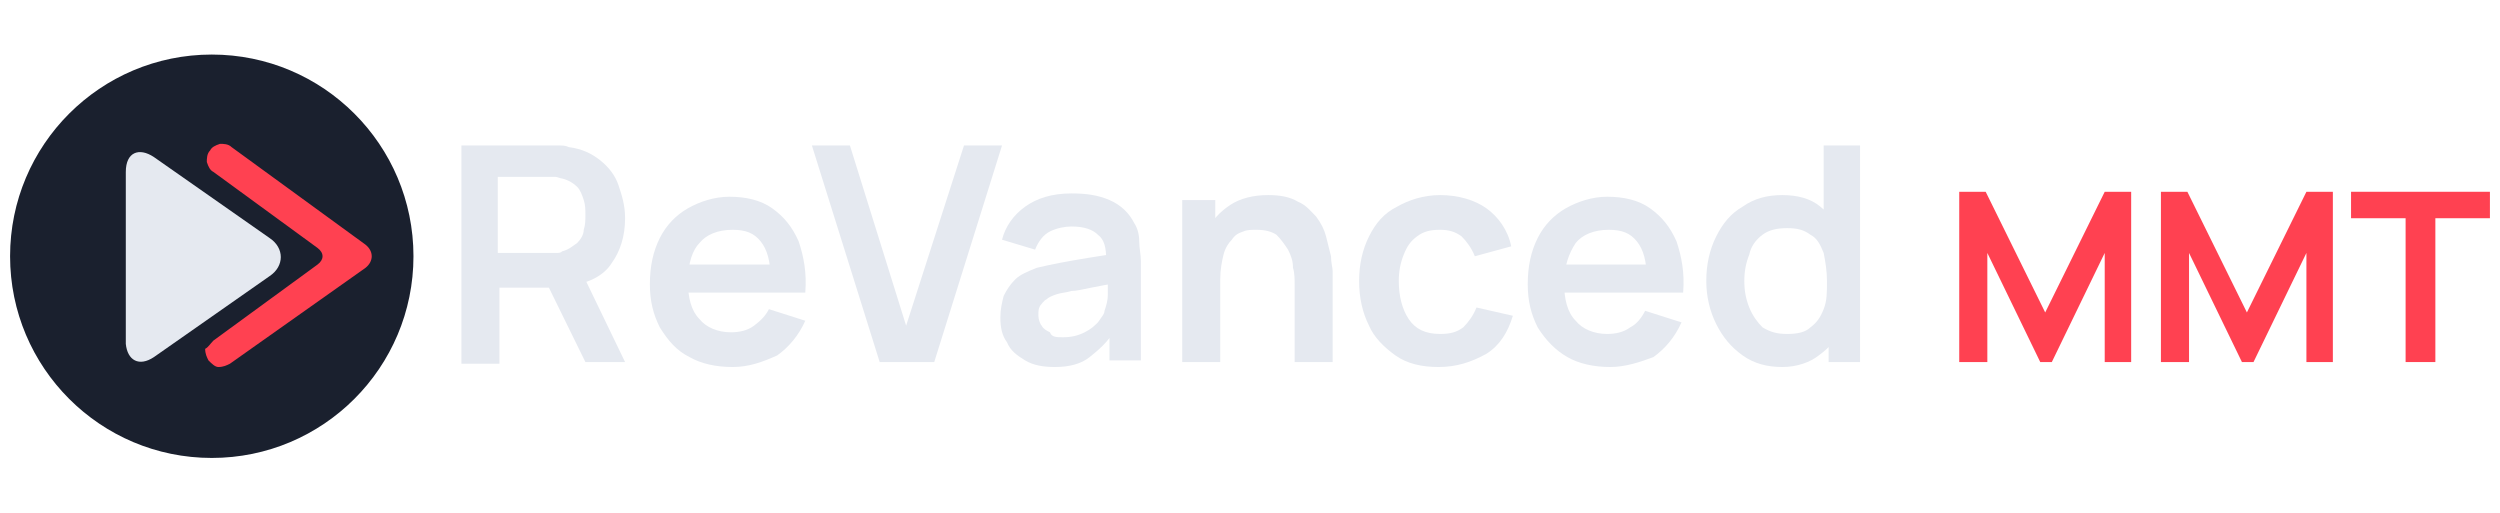
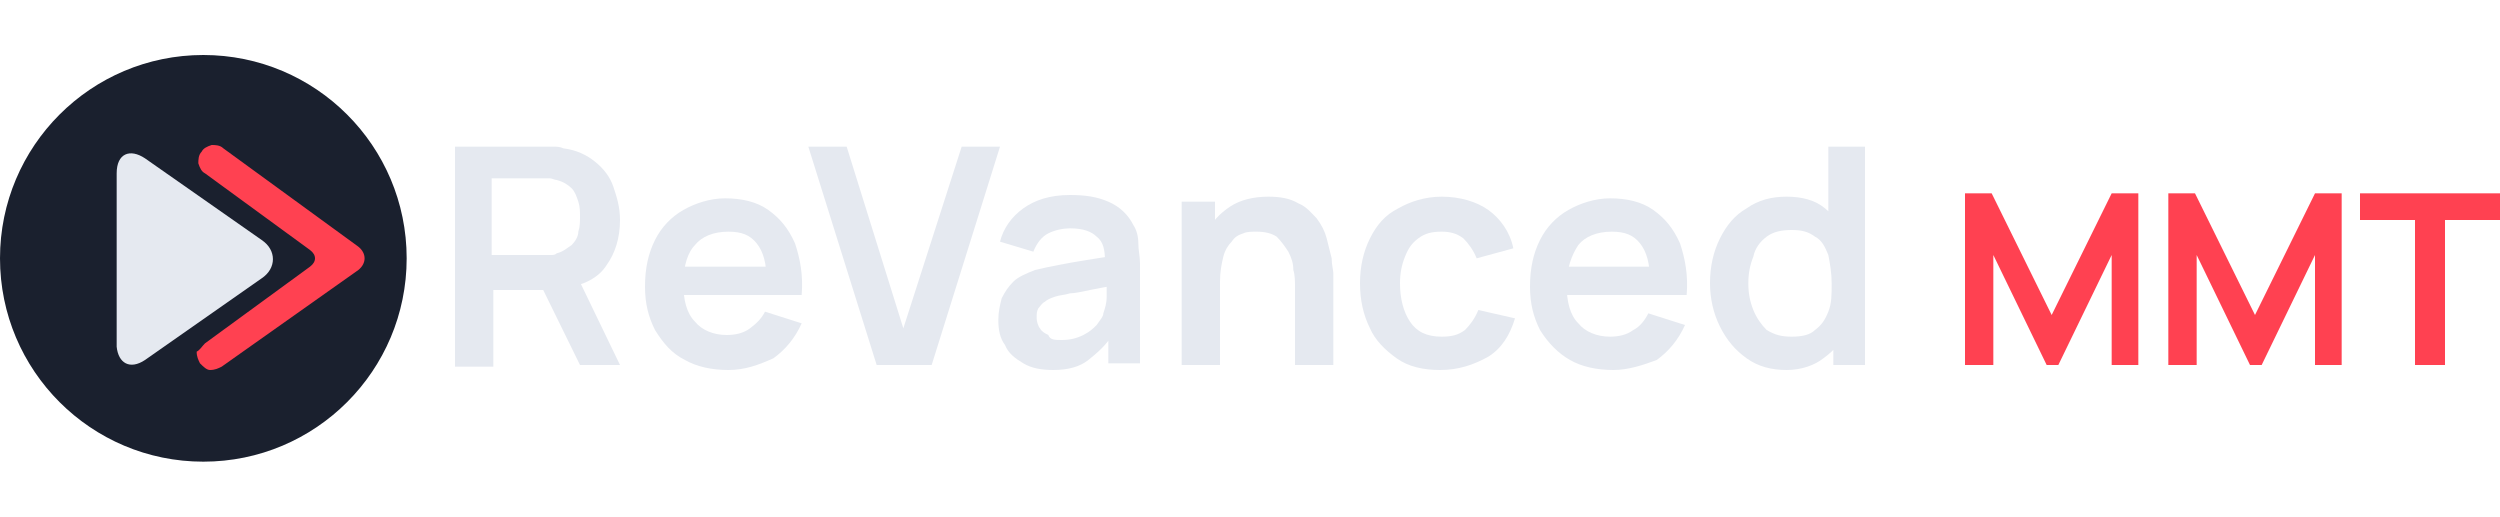
- <svg xmlns="http://www.w3.org/2000/svg" width="200" height="41" viewBox="0 0 150 31">
+ <svg xmlns="http://www.w3.org/2000/svg" width="150" height="31" viewBox="0 0 150 31">
  <style type="text/css">
	.st0{fill:#1A202E;}
	.st1{fill:#FF4151;}
	.st2{fill:#E5E9F0;}
</style>
  <g>
    <circle class="st0" cx="12.2" cy="15.5" r="12.2" />
    <g>
      <g>
        <path class="st1" d="M12.3,20.6l6.3-4.6c0.4-0.3,0.4-0.7,0-1l-6.3-4.6c-0.2-0.1-0.3-0.3-0.4-0.6c0-0.2,0-0.5,0.2-0.7     c0.1-0.2,0.3-0.3,0.6-0.4c0.2,0,0.5,0,0.7,0.2l8.1,5.9c0.5,0.4,0.5,1,0,1.4L13.3,22c-0.2,0.1-0.4,0.2-0.7,0.2     c-0.2,0-0.4-0.2-0.6-0.4c-0.1-0.2-0.2-0.4-0.2-0.7C12,21,12.1,20.8,12.3,20.6z" />
      </g>
      <g>
        <g>
          <path class="st2" d="M8.7,21.6l7-4.9c0.9-0.6,0.9-1.7,0-2.3l-7-4.9C7.8,8.9,7,9.2,7,10.4v10.4C7.1,21.8,7.8,22.2,8.7,21.6z" />
        </g>
      </g>
    </g>
  </g>
  <g>
    <path class="st2" d="M27.3,21.9V8.8h5.4c0.1,0,0.3,0,0.5,0c0.2,0,0.4,0,0.6,0.1c0.8,0.1,1.4,0.4,1.9,0.8c0.5,0.4,0.9,0.9,1.1,1.5   c0.2,0.6,0.4,1.2,0.4,2c0,1.1-0.3,2-0.8,2.7c-0.5,0.8-1.4,1.2-2.5,1.4l-0.9,0.1h-3.4v4.6H27.3z M29.5,15.3h3.1c0.1,0,0.3,0,0.4,0   c0.2,0,0.3,0,0.4-0.1c0.4-0.1,0.6-0.3,0.9-0.5c0.2-0.2,0.4-0.5,0.4-0.8c0.1-0.3,0.1-0.6,0.1-0.9c0-0.3,0-0.6-0.1-0.9   c-0.1-0.3-0.2-0.6-0.4-0.8c-0.2-0.2-0.5-0.4-0.9-0.5c-0.1,0-0.3-0.1-0.4-0.1c-0.2,0-0.3,0-0.4,0h-3.1V15.3z M34.8,21.9l-2.6-5.3   l2.2-0.5l2.8,5.8H34.8z" />
    <path class="st2" d="M43.7,22.2c-1,0-1.9-0.2-2.6-0.6c-0.8-0.4-1.3-1-1.8-1.8c-0.4-0.8-0.6-1.6-0.6-2.6c0-1.1,0.2-2,0.6-2.8   c0.4-0.8,1-1.4,1.7-1.8c0.7-0.4,1.6-0.7,2.5-0.7c1,0,1.9,0.2,2.6,0.7c0.7,0.5,1.2,1.1,1.6,2c0.3,0.9,0.5,1.9,0.4,3.1H46v-0.8   c0-1.1-0.2-1.8-0.6-2.3c-0.4-0.5-0.9-0.7-1.7-0.7c-0.9,0-1.6,0.3-2,0.8C41.3,15.1,41,15.9,41,17c0,1,0.2,1.8,0.7,2.3   c0.4,0.5,1.1,0.8,1.9,0.8c0.5,0,1-0.1,1.4-0.4s0.7-0.6,0.9-1l2.2,0.7c-0.4,0.9-1,1.6-1.7,2.1C45.5,21.9,44.7,22.2,43.7,22.2z    M40.4,17.6V16h6.7v1.7H40.4z" />
    <path class="st2" d="M52.6,21.9L48.5,8.8h2.3l3.4,10.9l3.5-10.9h2.3l-4.1,13.1H52.6z" />
    <path class="st2" d="M63.2,22.2c-0.7,0-1.3-0.1-1.8-0.4c-0.5-0.3-0.9-0.6-1.1-1.1c-0.3-0.4-0.4-0.9-0.4-1.5c0-0.5,0.1-0.9,0.2-1.3   c0.2-0.4,0.4-0.7,0.7-1c0.3-0.3,0.8-0.5,1.3-0.7c0.4-0.1,0.9-0.2,1.4-0.3c0.5-0.1,1.1-0.2,1.7-0.3c0.6-0.1,1.3-0.2,1.9-0.3   l-0.8,0.4c0-0.7-0.1-1.2-0.5-1.5c-0.3-0.3-0.8-0.5-1.6-0.5c-0.4,0-0.9,0.1-1.3,0.3c-0.4,0.2-0.7,0.6-0.9,1.1l-2-0.6   c0.2-0.8,0.7-1.5,1.4-2s1.6-0.8,2.8-0.8c0.9,0,1.6,0.1,2.3,0.4c0.7,0.3,1.2,0.8,1.5,1.4c0.2,0.3,0.3,0.7,0.3,1.1   c0,0.4,0.1,0.8,0.1,1.2v6h-1.9v-2.1l0.3,0.3c-0.4,0.7-1,1.2-1.5,1.6C64.8,22,64.1,22.2,63.2,22.2z M63.7,20.4   c0.5,0,0.9-0.1,1.3-0.3c0.4-0.2,0.6-0.4,0.8-0.6c0.2-0.3,0.4-0.5,0.4-0.7c0.1-0.3,0.2-0.6,0.2-1c0-0.4,0-0.7,0-0.9l0.7,0.2   c-0.7,0.1-1.2,0.2-1.7,0.3c-0.5,0.1-0.9,0.2-1.2,0.2c-0.3,0.1-0.6,0.1-0.9,0.2c-0.3,0.1-0.5,0.2-0.6,0.3c-0.2,0.1-0.3,0.3-0.4,0.4   c-0.1,0.2-0.1,0.3-0.1,0.6c0,0.2,0.1,0.5,0.2,0.6c0.1,0.2,0.3,0.3,0.5,0.4C63,20.4,63.3,20.4,63.7,20.4z" />
    <path class="st2" d="M70.9,21.9v-9.8h2v3h0.3v6.8H70.9z M77.7,21.9v-4.7c0-0.3,0-0.7-0.1-1c0-0.4-0.1-0.7-0.3-1.1   c-0.2-0.3-0.4-0.6-0.7-0.9c-0.3-0.2-0.7-0.3-1.2-0.3c-0.3,0-0.6,0-0.8,0.1c-0.3,0.1-0.5,0.2-0.7,0.5c-0.2,0.2-0.4,0.5-0.5,0.9   c-0.1,0.4-0.2,0.9-0.2,1.5l-1.3-0.6c0-0.8,0.2-1.6,0.5-2.3c0.3-0.7,0.8-1.2,1.4-1.6c0.6-0.4,1.4-0.6,2.3-0.6c0.7,0,1.3,0.1,1.8,0.4   c0.5,0.2,0.8,0.6,1.1,0.9c0.3,0.4,0.5,0.8,0.6,1.2c0.1,0.4,0.2,0.8,0.3,1.2c0,0.4,0.1,0.7,0.1,0.9v5.5H77.7z" />
    <path class="st2" d="M86.4,22.2c-1,0-1.9-0.2-2.6-0.7c-0.7-0.5-1.3-1.1-1.6-1.8c-0.4-0.8-0.6-1.7-0.6-2.7c0-1,0.2-1.9,0.6-2.7   c0.4-0.8,0.9-1.4,1.7-1.8c0.7-0.4,1.6-0.7,2.6-0.7c1.1,0,2.1,0.3,2.8,0.8s1.3,1.3,1.5,2.3l-2.2,0.6c-0.2-0.5-0.5-0.9-0.8-1.2   c-0.4-0.3-0.8-0.4-1.3-0.4c-0.6,0-1,0.1-1.4,0.4c-0.4,0.3-0.6,0.6-0.8,1.1c-0.2,0.5-0.3,1-0.3,1.6c0,0.9,0.2,1.7,0.6,2.3   c0.4,0.6,1,0.9,1.9,0.9c0.6,0,1-0.1,1.4-0.4c0.3-0.3,0.6-0.7,0.8-1.2l2.2,0.5c-0.3,1-0.8,1.8-1.6,2.3   C88.4,21.9,87.5,22.2,86.4,22.2z" />
    <path class="st2" d="M96.8,22.2c-1,0-1.9-0.2-2.6-0.6s-1.3-1-1.8-1.8c-0.4-0.8-0.6-1.6-0.6-2.6c0-1.1,0.2-2,0.6-2.8   c0.4-0.8,1-1.4,1.7-1.8c0.7-0.4,1.6-0.7,2.5-0.7c1,0,1.9,0.2,2.6,0.7c0.7,0.5,1.2,1.1,1.6,2c0.3,0.9,0.5,1.9,0.4,3.1H99v-0.8   c0-1.1-0.2-1.8-0.6-2.3c-0.4-0.5-0.9-0.7-1.7-0.7c-0.9,0-1.6,0.3-2,0.8c-0.4,0.6-0.7,1.4-0.7,2.4c0,1,0.2,1.8,0.7,2.3   c0.4,0.5,1.1,0.8,1.9,0.8c0.5,0,1-0.1,1.4-0.4c0.4-0.2,0.7-0.6,0.9-1l2.2,0.7c-0.4,0.9-1,1.6-1.7,2.1   C98.6,21.9,97.7,22.2,96.8,22.2z M93.4,17.6V16h6.7v1.7H93.4z" />
    <path class="st2" d="M107.2,22.2c-0.9,0-1.7-0.2-2.4-0.7c-0.7-0.5-1.2-1.1-1.6-1.9c-0.4-0.8-0.6-1.7-0.6-2.6c0-1,0.2-1.9,0.6-2.7   c0.4-0.8,0.9-1.4,1.6-1.8c0.7-0.5,1.5-0.7,2.4-0.7c0.9,0,1.7,0.2,2.3,0.7c0.6,0.5,1.1,1.1,1.4,1.8c0.3,0.8,0.5,1.7,0.5,2.7   c0,1-0.2,1.9-0.5,2.6c-0.3,0.8-0.8,1.4-1.5,1.9C108.9,21.9,108.1,22.2,107.2,22.2z M107.5,20.2c0.6,0,1.1-0.1,1.4-0.4   c0.4-0.3,0.6-0.6,0.8-1.1c0.2-0.5,0.2-1,0.2-1.7c0-0.6-0.1-1.2-0.2-1.7c-0.2-0.5-0.4-0.9-0.8-1.1c-0.4-0.3-0.8-0.4-1.4-0.4   c-0.6,0-1.1,0.1-1.5,0.4c-0.4,0.3-0.7,0.7-0.8,1.2c-0.2,0.5-0.3,1-0.3,1.6c0,0.6,0.1,1.1,0.3,1.6c0.2,0.5,0.5,0.9,0.8,1.2   C106.5,20.1,106.9,20.2,107.5,20.2z M110,21.9V15h-0.3V8.8h2.2v13.1H110z" />
    <path class="st1" d="M117.9,21.9V11.6h1.6l3.6,7.3l3.6-7.3h1.6v10.3h-1.6v-6.6l-3.2,6.6h-0.7l-3.2-6.6v6.6H117.9z" />
    <path class="st1" d="M130.1,21.9V11.6h1.6l3.6,7.3l3.6-7.3h1.6v10.3h-1.6v-6.6l-3.2,6.6h-0.7l-3.2-6.6v6.6H130.1z" />
    <path class="st1" d="M144.9,21.9v-8.7h-3.3v-1.6h8.4v1.6h-3.3v8.7H144.9z" />
  </g>
</svg>
